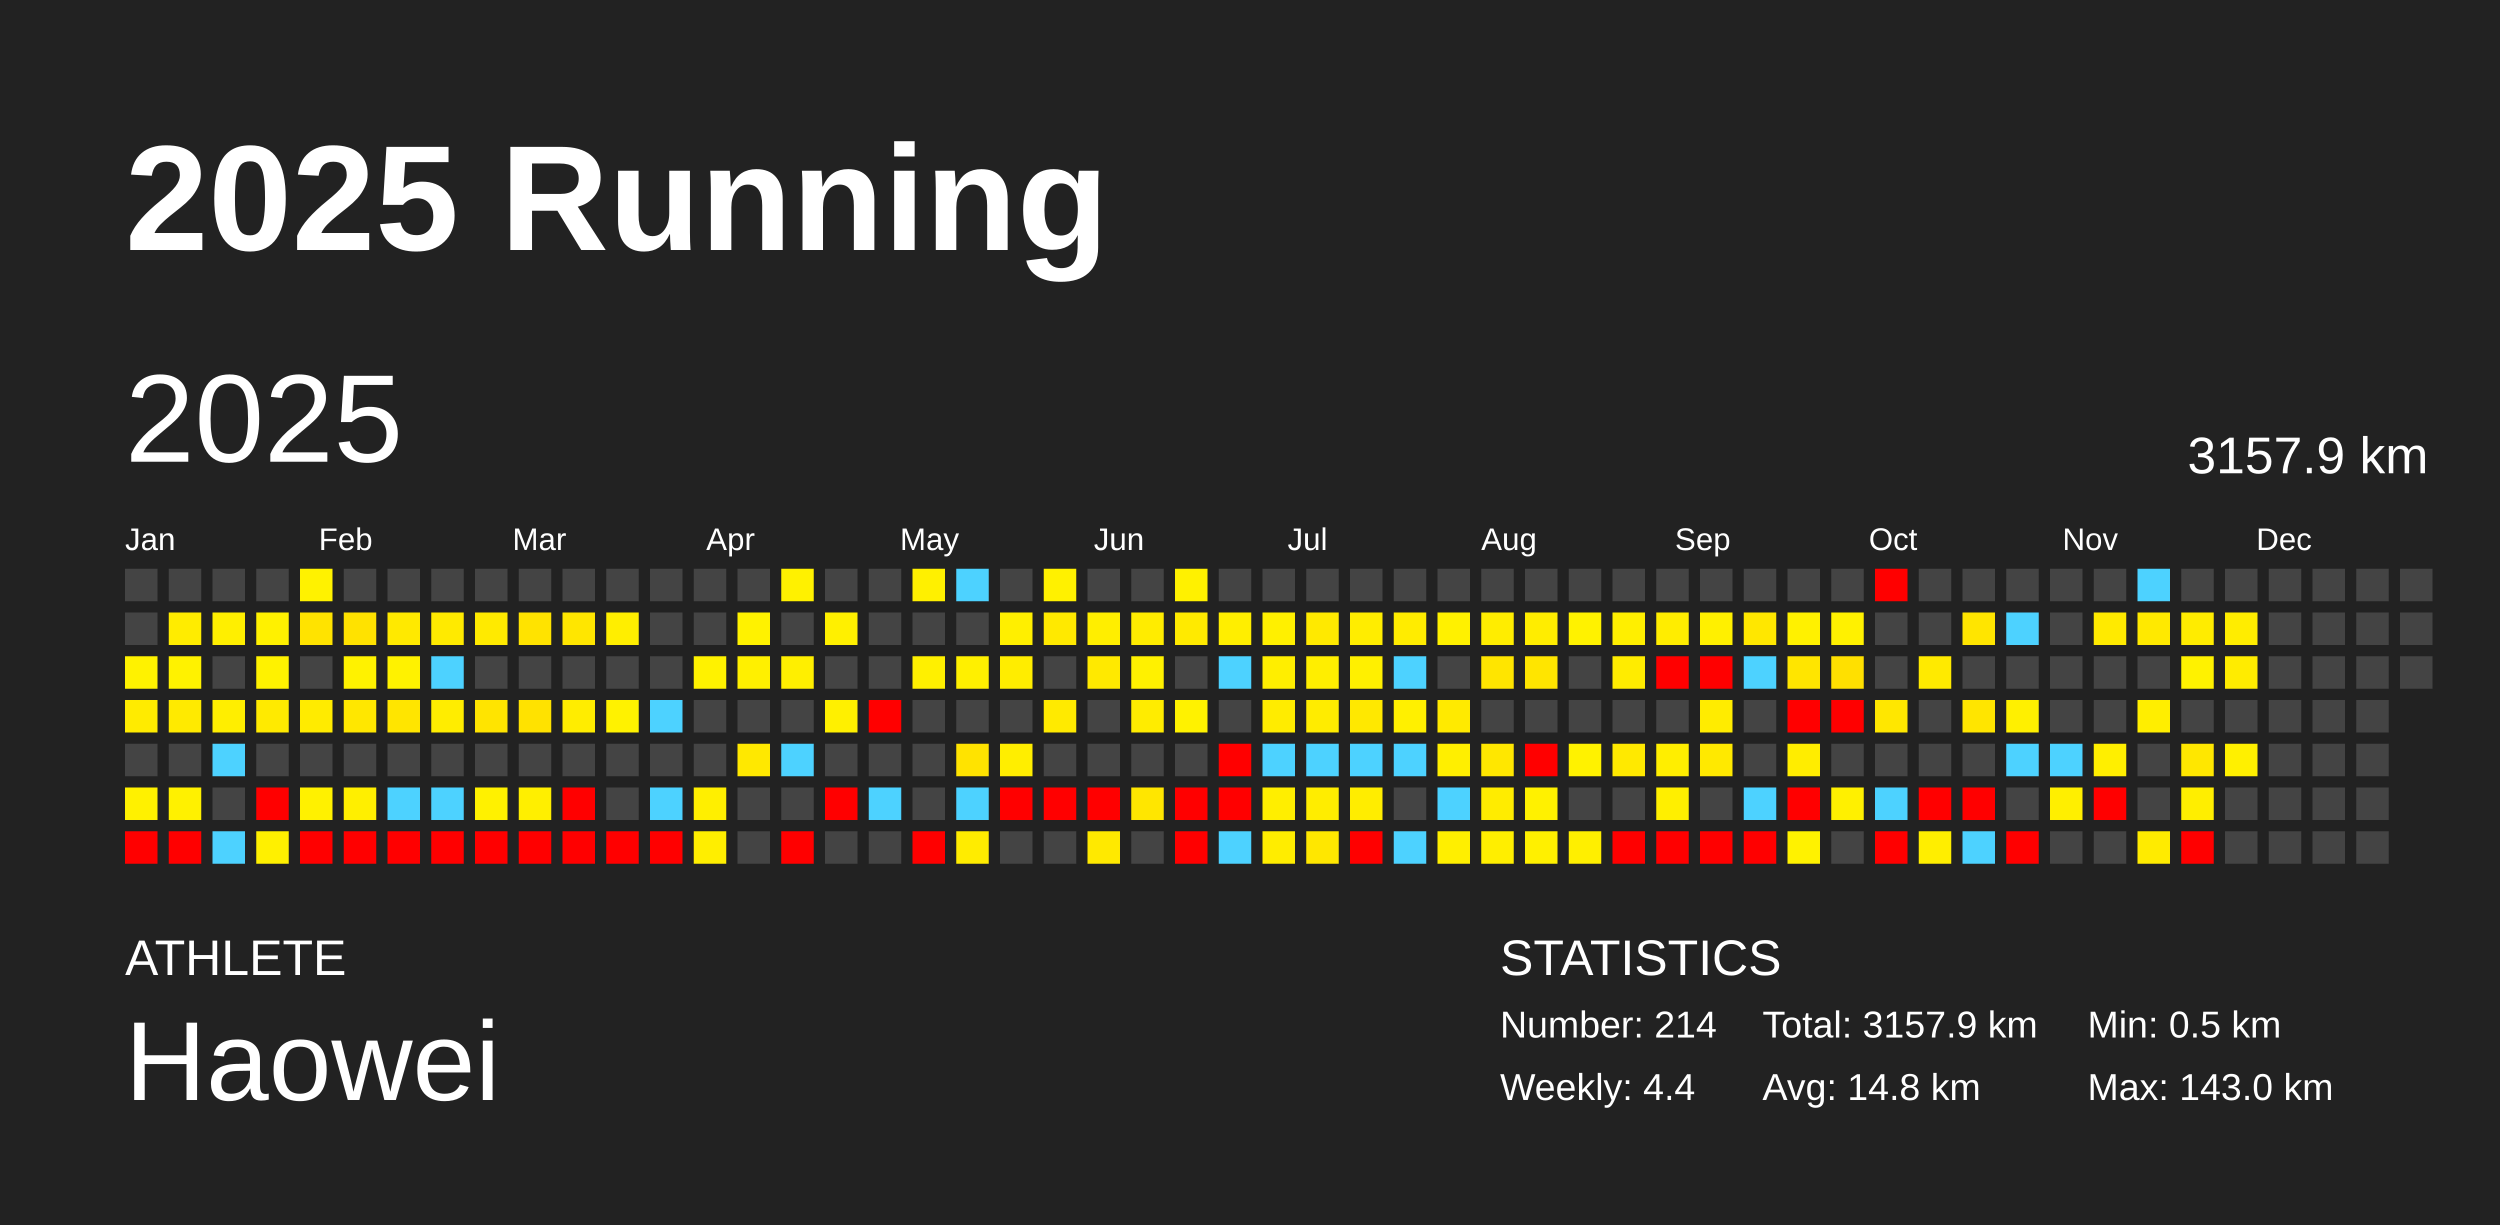
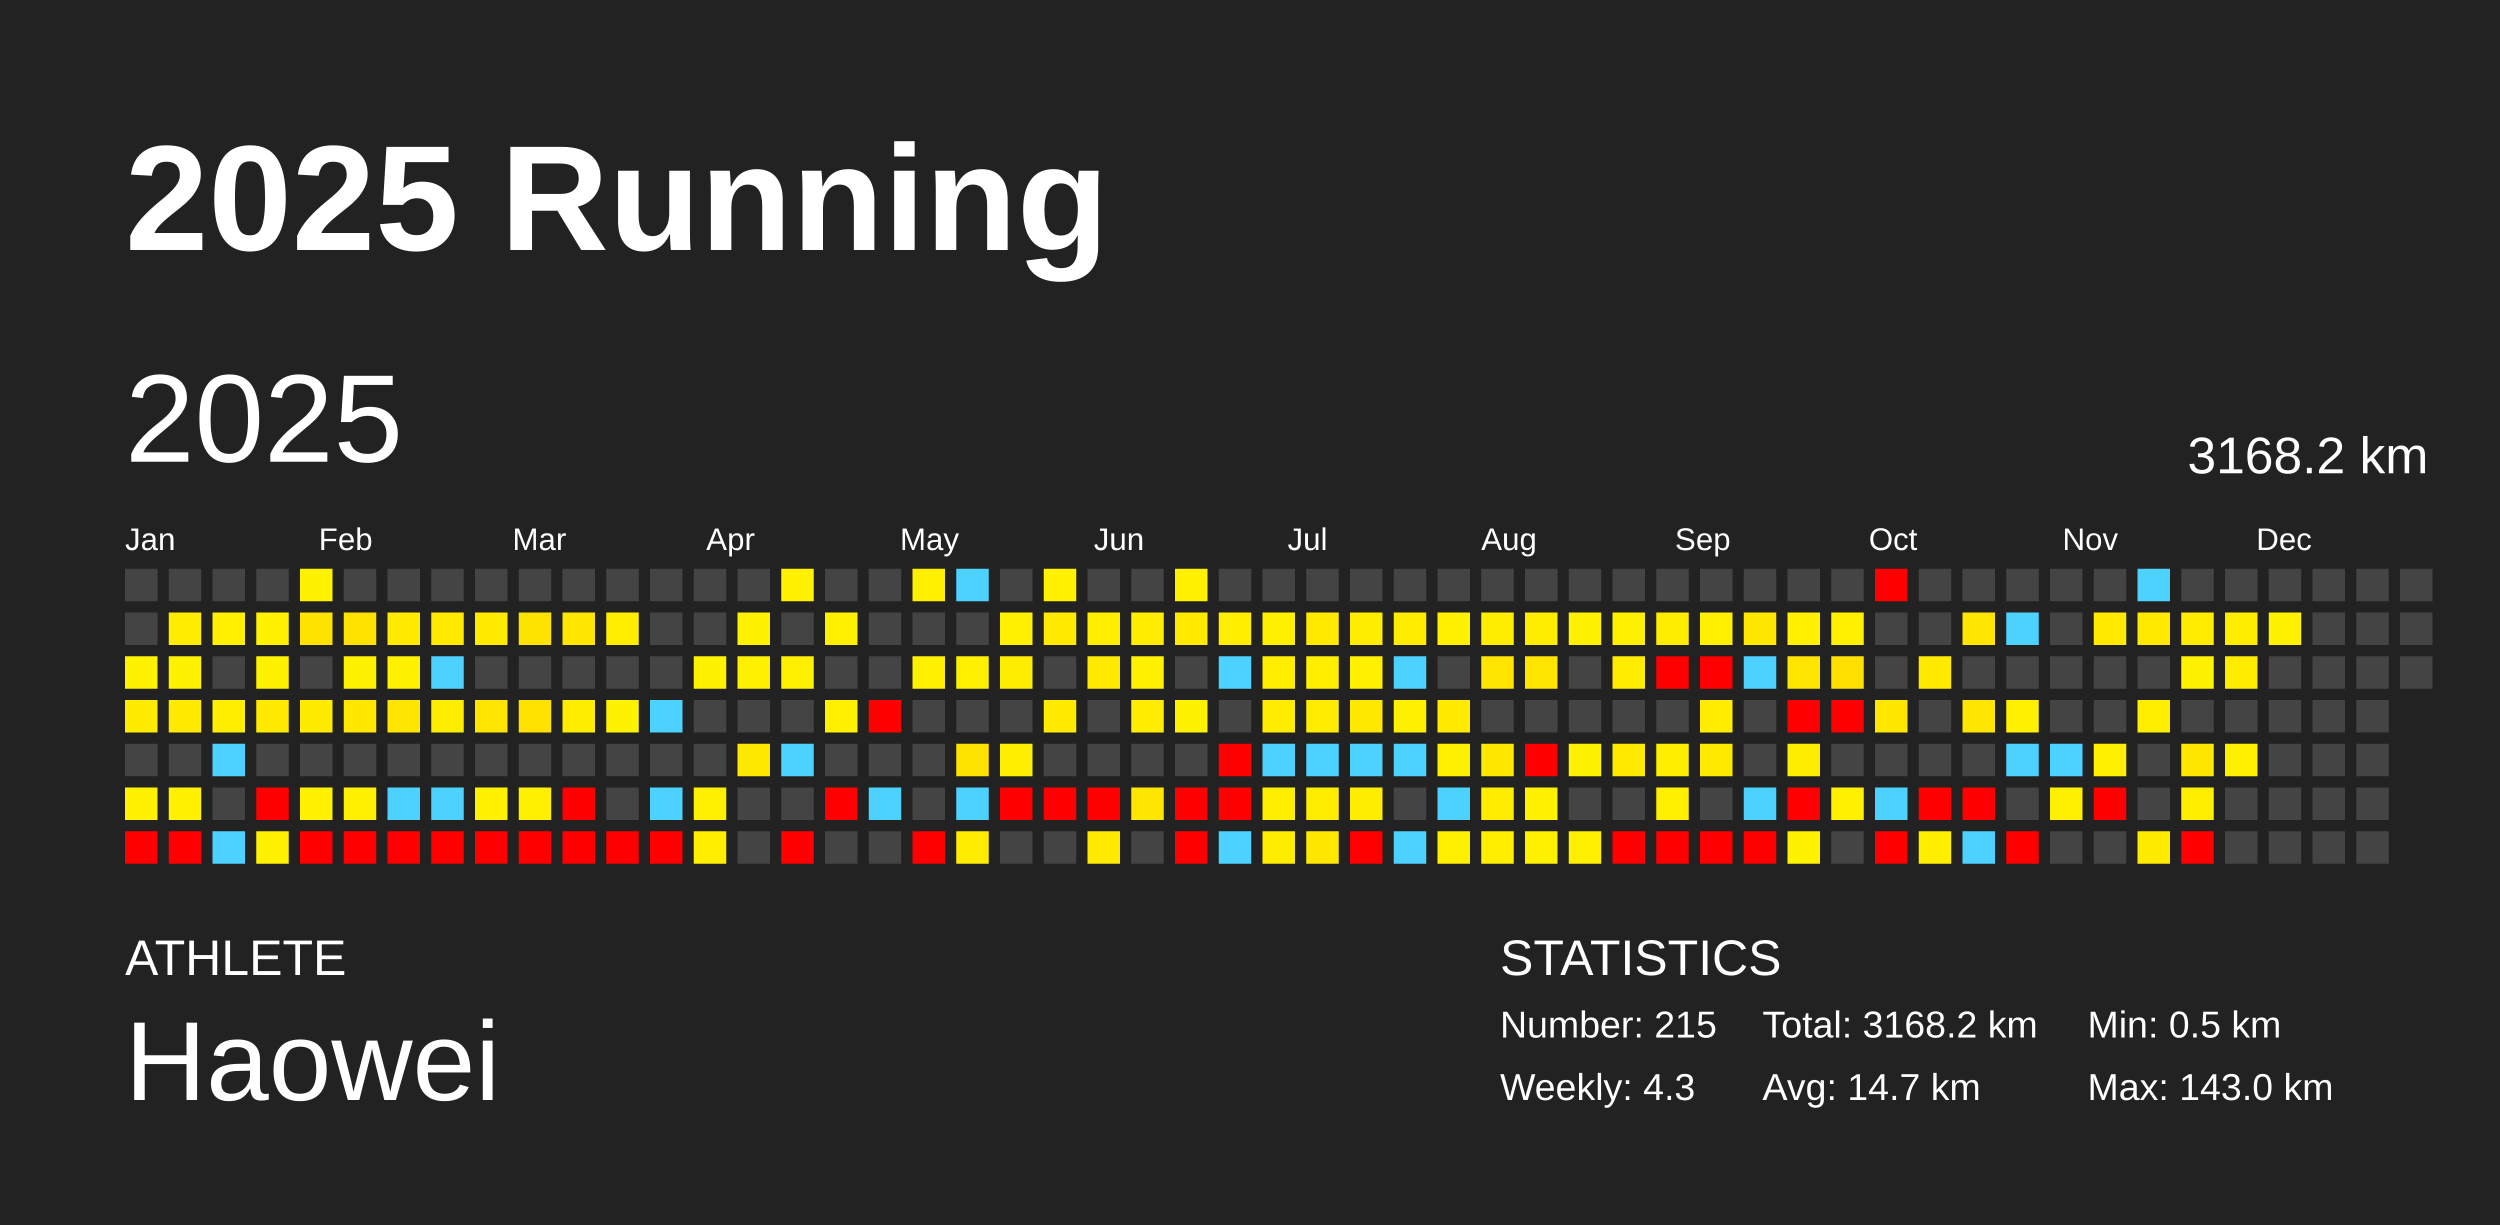
<svg xmlns="http://www.w3.org/2000/svg" baseProfile="full" height="98mm" version="1.1" viewBox="0,0,200,98" width="200mm">
  <defs />
  <rect fill="#222222" height="98" width="200" x="0" y="0" />
  <text fill="#FFFFFF" style="font-size:12px; font-family:Arial; font-weight:bold;" x="10" y="20">2025 Running</text>
  <text fill="#FFFFFF" style="font-size:4px; font-family:Arial" x="10" y="78">ATHLETE</text>
  <text fill="#FFFFFF" style="font-size:9px; font-family:Arial" x="10" y="88">Haowei</text>
  <text fill="#FFFFFF" style="font-size:4px; font-family:Arial" x="120" y="78">STATISTICS</text>
-   <text fill="#FFFFFF" style="font-size:3px; font-family:Arial" x="120" y="83">Number: 214</text>
-   <text fill="#FFFFFF" style="font-size:3px; font-family:Arial" x="120" y="88">Weekly: 4.4</text>
-   <text fill="#FFFFFF" style="font-size:3px; font-family:Arial" x="141" y="83">Total: 3157.9 km</text>
-   <text fill="#FFFFFF" style="font-size:3px; font-family:Arial" x="141" y="88">Avg: 14.8 km</text>
+   <text fill="#FFFFFF" style="font-size:3px; font-family:Arial" x="120" y="83">Number: 215</text>
+   <text fill="#FFFFFF" style="font-size:3px; font-family:Arial" x="120" y="88">Weekly: 4.3</text>
+   <text fill="#FFFFFF" style="font-size:3px; font-family:Arial" x="141" y="83">Total: 3168.2 km</text>
+   <text fill="#FFFFFF" style="font-size:3px; font-family:Arial" x="141" y="88">Avg: 14.7 km</text>
  <text fill="#FFFFFF" style="font-size:3px; font-family:Arial" x="167" y="83">Min: 0.5 km</text>
  <text fill="#FFFFFF" style="font-size:3px; font-family:Arial" x="167" y="88">Max: 143.0 km</text>
  <text dominant-baseline="hanging" fill="#FFFFFF" style="font-size:10.0px; font-family:Arial;" x="10" y="30">2025</text>
-   <text dominant-baseline="hanging" fill="#FFFFFF" style="font-size:4.125px; font-family:Arial;" x="175" y="35">3157.9 km</text>
+   <text dominant-baseline="hanging" fill="#FFFFFF" style="font-size:4.125px; font-family:Arial;" x="175" y="35">3168.2 km</text>
  <text fill="#FFFFFF" style="font-size:2.5px; font-family:Arial" x="10.0" y="44">Jan</text>
  <text fill="#FFFFFF" style="font-size:2.5px; font-family:Arial" x="25.5" y="44">Feb</text>
  <text fill="#FFFFFF" style="font-size:2.5px; font-family:Arial" x="41.0" y="44">Mar</text>
  <text fill="#FFFFFF" style="font-size:2.5px; font-family:Arial" x="56.5" y="44">Apr</text>
  <text fill="#FFFFFF" style="font-size:2.5px; font-family:Arial" x="72.0" y="44">May</text>
  <text fill="#FFFFFF" style="font-size:2.5px; font-family:Arial" x="87.5" y="44">Jun</text>
  <text fill="#FFFFFF" style="font-size:2.5px; font-family:Arial" x="103.0" y="44">Jul</text>
  <text fill="#FFFFFF" style="font-size:2.5px; font-family:Arial" x="118.5" y="44">Aug</text>
  <text fill="#FFFFFF" style="font-size:2.5px; font-family:Arial" x="134.0" y="44">Sep</text>
  <text fill="#FFFFFF" style="font-size:2.5px; font-family:Arial" x="149.5" y="44">Oct</text>
  <text fill="#FFFFFF" style="font-size:2.5px; font-family:Arial" x="165.0" y="44">Nov</text>
  <text fill="#FFFFFF" style="font-size:2.5px; font-family:Arial" x="180.5" y="44">Dec</text>
  <rect fill="#444444" height="2.6" width="2.6" x="10.0" y="45.5" />
  <rect fill="#444444" height="2.6" width="2.6" x="10.0" y="49.0" />
  <rect fill="#fff200" height="2.6" width="2.6" x="10.0" y="52.5" />
  <rect fill="#ffeb00" height="2.6" width="2.6" x="10.0" y="56.0" />
  <rect fill="#444444" height="2.6" width="2.6" x="10.0" y="59.5" />
  <rect fill="#fff100" height="2.6" width="2.6" x="10.0" y="63.0" />
  <rect fill="red" height="2.6" width="2.6" x="10.0" y="66.5" />
  <rect fill="#444444" height="2.6" width="2.6" x="13.5" y="45.5" />
  <rect fill="#ffec00" height="2.6" width="2.6" x="13.5" y="49.0" />
  <rect fill="#fff200" height="2.6" width="2.6" x="13.5" y="52.5" />
  <rect fill="#ffea00" height="2.6" width="2.6" x="13.5" y="56.0" />
  <rect fill="#444444" height="2.6" width="2.6" x="13.5" y="59.5" />
  <rect fill="#fff100" height="2.6" width="2.6" x="13.5" y="63.0" />
  <rect fill="red" height="2.6" width="2.6" x="13.5" y="66.5" />
  <rect fill="#444444" height="2.6" width="2.6" x="17.0" y="45.5" />
  <rect fill="#ffef00" height="2.6" width="2.6" x="17.0" y="49.0" />
  <rect fill="#444444" height="2.6" width="2.6" x="17.0" y="52.5" />
  <rect fill="#ffee00" height="2.6" width="2.6" x="17.0" y="56.0" />
  <rect fill="#4dd2ff" height="2.6" width="2.6" x="17.0" y="59.5" />
  <rect fill="#444444" height="2.6" width="2.6" x="17.0" y="63.0" />
  <rect fill="#4dd2ff" height="2.6" width="2.6" x="17.0" y="66.5" />
  <rect fill="#444444" height="2.6" width="2.6" x="20.5" y="45.5" />
  <rect fill="#fff100" height="2.6" width="2.6" x="20.5" y="49.0" />
  <rect fill="#fff200" height="2.6" width="2.6" x="20.5" y="52.5" />
  <rect fill="#ffea00" height="2.6" width="2.6" x="20.5" y="56.0" />
  <rect fill="#444444" height="2.6" width="2.6" x="20.5" y="59.5" />
  <rect fill="red" height="2.6" width="2.6" x="20.5" y="63.0" />
  <rect fill="#fff000" height="2.6" width="2.6" x="20.5" y="66.5" />
  <rect fill="#fff200" height="2.6" width="2.6" x="24.0" y="45.5" />
  <rect fill="#ffe300" height="2.6" width="2.6" x="24.0" y="49.0" />
  <rect fill="#444444" height="2.6" width="2.6" x="24.0" y="52.5" />
  <rect fill="#ffeb00" height="2.6" width="2.6" x="24.0" y="56.0" />
  <rect fill="#444444" height="2.6" width="2.6" x="24.0" y="59.5" />
  <rect fill="#fff100" height="2.6" width="2.6" x="24.0" y="63.0" />
  <rect fill="red" height="2.6" width="2.6" x="24.0" y="66.5" />
  <rect fill="#444444" height="2.6" width="2.6" x="27.5" y="45.5" />
  <rect fill="#ffe200" height="2.6" width="2.6" x="27.5" y="49.0" />
  <rect fill="#fff200" height="2.6" width="2.6" x="27.5" y="52.5" />
  <rect fill="#ffe700" height="2.6" width="2.6" x="27.5" y="56.0" />
  <rect fill="#444444" height="2.6" width="2.6" x="27.5" y="59.5" />
  <rect fill="#ffef00" height="2.6" width="2.6" x="27.5" y="63.0" />
  <rect fill="red" height="2.6" width="2.6" x="27.5" y="66.5" />
  <rect fill="#444444" height="2.6" width="2.6" x="31.0" y="45.5" />
  <rect fill="#ffe900" height="2.6" width="2.6" x="31.0" y="49.0" />
  <rect fill="#fff200" height="2.6" width="2.6" x="31.0" y="52.5" />
  <rect fill="#ffe500" height="2.6" width="2.6" x="31.0" y="56.0" />
  <rect fill="#444444" height="2.6" width="2.6" x="31.0" y="59.5" />
  <rect fill="#4dd2ff" height="2.6" width="2.6" x="31.0" y="63.0" />
  <rect fill="red" height="2.6" width="2.6" x="31.0" y="66.5" />
  <rect fill="#444444" height="2.6" width="2.6" x="34.5" y="45.5" />
  <rect fill="#ffea00" height="2.6" width="2.6" x="34.5" y="49.0" />
  <rect fill="#4dd2ff" height="2.6" width="2.6" x="34.5" y="52.5" />
  <rect fill="#ffed00" height="2.6" width="2.6" x="34.5" y="56.0" />
  <rect fill="#444444" height="2.6" width="2.6" x="34.5" y="59.5" />
  <rect fill="#4dd2ff" height="2.6" width="2.6" x="34.5" y="63.0" />
  <rect fill="red" height="2.6" width="2.6" x="34.5" y="66.5" />
  <rect fill="#444444" height="2.6" width="2.6" x="38.0" y="45.5" />
  <rect fill="#ffea00" height="2.6" width="2.6" x="38.0" y="49.0" />
  <rect fill="#444444" height="2.6" width="2.6" x="38.0" y="52.5" />
  <rect fill="#ffe400" height="2.6" width="2.6" x="38.0" y="56.0" />
  <rect fill="#444444" height="2.6" width="2.6" x="38.0" y="59.5" />
  <rect fill="#fff100" height="2.6" width="2.6" x="38.0" y="63.0" />
  <rect fill="red" height="2.6" width="2.6" x="38.0" y="66.5" />
  <rect fill="#444444" height="2.6" width="2.6" x="41.5" y="45.5" />
  <rect fill="#ffe300" height="2.6" width="2.6" x="41.5" y="49.0" />
  <rect fill="#444444" height="2.6" width="2.6" x="41.5" y="52.5" />
  <rect fill="#ffe200" height="2.6" width="2.6" x="41.5" y="56.0" />
  <rect fill="#444444" height="2.6" width="2.6" x="41.5" y="59.5" />
  <rect fill="#ffef00" height="2.6" width="2.6" x="41.5" y="63.0" />
  <rect fill="red" height="2.6" width="2.6" x="41.5" y="66.5" />
  <rect fill="#444444" height="2.6" width="2.6" x="45.0" y="45.5" />
  <rect fill="#ffe600" height="2.6" width="2.6" x="45.0" y="49.0" />
  <rect fill="#444444" height="2.6" width="2.6" x="45.0" y="52.5" />
  <rect fill="#ffed00" height="2.6" width="2.6" x="45.0" y="56.0" />
  <rect fill="#444444" height="2.6" width="2.6" x="45.0" y="59.5" />
  <rect fill="red" height="2.6" width="2.6" x="45.0" y="63.0" />
  <rect fill="red" height="2.6" width="2.6" x="45.0" y="66.5" />
  <rect fill="#444444" height="2.6" width="2.6" x="48.5" y="45.5" />
  <rect fill="#ffee00" height="2.6" width="2.6" x="48.5" y="49.0" />
  <rect fill="#444444" height="2.6" width="2.6" x="48.5" y="52.5" />
  <rect fill="#fff200" height="2.6" width="2.6" x="48.5" y="56.0" />
  <rect fill="#444444" height="2.6" width="2.6" x="48.5" y="59.5" />
  <rect fill="#444444" height="2.6" width="2.6" x="48.5" y="63.0" />
  <rect fill="red" height="2.6" width="2.6" x="48.5" y="66.5" />
  <rect fill="#444444" height="2.6" width="2.6" x="52.0" y="45.5" />
  <rect fill="#444444" height="2.6" width="2.6" x="52.0" y="49.0" />
  <rect fill="#444444" height="2.6" width="2.6" x="52.0" y="52.5" />
  <rect fill="#4dd2ff" height="2.6" width="2.6" x="52.0" y="56.0" />
  <rect fill="#444444" height="2.6" width="2.6" x="52.0" y="59.5" />
  <rect fill="#4dd2ff" height="2.6" width="2.6" x="52.0" y="63.0" />
  <rect fill="red" height="2.6" width="2.6" x="52.0" y="66.5" />
  <rect fill="#444444" height="2.6" width="2.6" x="55.5" y="45.5" />
  <rect fill="#444444" height="2.6" width="2.6" x="55.5" y="49.0" />
  <rect fill="#fff200" height="2.6" width="2.6" x="55.5" y="52.5" />
  <rect fill="#444444" height="2.6" width="2.6" x="55.5" y="56.0" />
  <rect fill="#444444" height="2.6" width="2.6" x="55.5" y="59.5" />
  <rect fill="#ffef00" height="2.6" width="2.6" x="55.5" y="63.0" />
  <rect fill="#ffee00" height="2.6" width="2.6" x="55.5" y="66.5" />
  <rect fill="#444444" height="2.6" width="2.6" x="59.0" y="45.5" />
  <rect fill="#fff200" height="2.6" width="2.6" x="59.0" y="49.0" />
  <rect fill="#fff000" height="2.6" width="2.6" x="59.0" y="52.5" />
  <rect fill="#444444" height="2.6" width="2.6" x="59.0" y="56.0" />
  <rect fill="#ffe800" height="2.6" width="2.6" x="59.0" y="59.5" />
  <rect fill="#444444" height="2.6" width="2.6" x="59.0" y="63.0" />
  <rect fill="#444444" height="2.6" width="2.6" x="59.0" y="66.5" />
  <rect fill="#fff100" height="2.6" width="2.6" x="62.5" y="45.5" />
  <rect fill="#444444" height="2.6" width="2.6" x="62.5" y="49.0" />
  <rect fill="#ffef00" height="2.6" width="2.6" x="62.5" y="52.5" />
  <rect fill="#444444" height="2.6" width="2.6" x="62.5" y="56.0" />
  <rect fill="#4dd2ff" height="2.6" width="2.6" x="62.5" y="59.5" />
  <rect fill="#444444" height="2.6" width="2.6" x="62.5" y="63.0" />
  <rect fill="red" height="2.6" width="2.6" x="62.5" y="66.5" />
  <rect fill="#444444" height="2.6" width="2.6" x="66.0" y="45.5" />
  <rect fill="#fff000" height="2.6" width="2.6" x="66.0" y="49.0" />
  <rect fill="#444444" height="2.6" width="2.6" x="66.0" y="52.5" />
  <rect fill="#fff000" height="2.6" width="2.6" x="66.0" y="56.0" />
  <rect fill="#444444" height="2.6" width="2.6" x="66.0" y="59.5" />
  <rect fill="red" height="2.6" width="2.6" x="66.0" y="63.0" />
  <rect fill="#444444" height="2.6" width="2.6" x="66.0" y="66.5" />
  <rect fill="#444444" height="2.6" width="2.6" x="69.5" y="45.5" />
  <rect fill="#444444" height="2.6" width="2.6" x="69.5" y="49.0" />
  <rect fill="#444444" height="2.6" width="2.6" x="69.5" y="52.5" />
  <rect fill="red" height="2.6" width="2.6" x="69.5" y="56.0" />
  <rect fill="#444444" height="2.6" width="2.6" x="69.5" y="59.5" />
  <rect fill="#4dd2ff" height="2.6" width="2.6" x="69.5" y="63.0" />
  <rect fill="#444444" height="2.6" width="2.6" x="69.5" y="66.5" />
  <rect fill="#fff000" height="2.6" width="2.6" x="73.0" y="45.5" />
  <rect fill="#444444" height="2.6" width="2.6" x="73.0" y="49.0" />
  <rect fill="#fff000" height="2.6" width="2.6" x="73.0" y="52.5" />
  <rect fill="#444444" height="2.6" width="2.6" x="73.0" y="56.0" />
  <rect fill="#444444" height="2.6" width="2.6" x="73.0" y="59.5" />
  <rect fill="#444444" height="2.6" width="2.6" x="73.0" y="63.0" />
  <rect fill="red" height="2.6" width="2.6" x="73.0" y="66.5" />
  <rect fill="#4dd2ff" height="2.6" width="2.6" x="76.5" y="45.5" />
  <rect fill="#444444" height="2.6" width="2.6" x="76.5" y="49.0" />
  <rect fill="#fff000" height="2.6" width="2.6" x="76.5" y="52.5" />
  <rect fill="#444444" height="2.6" width="2.6" x="76.5" y="56.0" />
  <rect fill="#ffe300" height="2.6" width="2.6" x="76.5" y="59.5" />
  <rect fill="#4dd2ff" height="2.6" width="2.6" x="76.5" y="63.0" />
  <rect fill="#ffec00" height="2.6" width="2.6" x="76.5" y="66.5" />
  <rect fill="#444444" height="2.6" width="2.6" x="80.0" y="45.5" />
  <rect fill="#ffef00" height="2.6" width="2.6" x="80.0" y="49.0" />
  <rect fill="#ffed00" height="2.6" width="2.6" x="80.0" y="52.5" />
  <rect fill="#444444" height="2.6" width="2.6" x="80.0" y="56.0" />
  <rect fill="#ffee00" height="2.6" width="2.6" x="80.0" y="59.5" />
  <rect fill="red" height="2.6" width="2.6" x="80.0" y="63.0" />
  <rect fill="#444444" height="2.6" width="2.6" x="80.0" y="66.5" />
  <rect fill="#fff100" height="2.6" width="2.6" x="83.5" y="45.5" />
  <rect fill="#ffe900" height="2.6" width="2.6" x="83.5" y="49.0" />
  <rect fill="#444444" height="2.6" width="2.6" x="83.5" y="52.5" />
  <rect fill="#ffea00" height="2.6" width="2.6" x="83.5" y="56.0" />
  <rect fill="#444444" height="2.6" width="2.6" x="83.5" y="59.5" />
  <rect fill="red" height="2.6" width="2.6" x="83.5" y="63.0" />
  <rect fill="#444444" height="2.6" width="2.6" x="83.5" y="66.5" />
  <rect fill="#444444" height="2.6" width="2.6" x="87.0" y="45.5" />
  <rect fill="#ffee00" height="2.6" width="2.6" x="87.0" y="49.0" />
  <rect fill="#ffe900" height="2.6" width="2.6" x="87.0" y="52.5" />
  <rect fill="#444444" height="2.6" width="2.6" x="87.0" y="56.0" />
  <rect fill="#444444" height="2.6" width="2.6" x="87.0" y="59.5" />
  <rect fill="red" height="2.6" width="2.6" x="87.0" y="63.0" />
  <rect fill="#ffe900" height="2.6" width="2.6" x="87.0" y="66.5" />
  <rect fill="#444444" height="2.6" width="2.6" x="90.5" y="45.5" />
  <rect fill="#ffec00" height="2.6" width="2.6" x="90.5" y="49.0" />
  <rect fill="#fff100" height="2.6" width="2.6" x="90.5" y="52.5" />
  <rect fill="#ffec00" height="2.6" width="2.6" x="90.5" y="56.0" />
  <rect fill="#444444" height="2.6" width="2.6" x="90.5" y="59.5" />
  <rect fill="#ffe600" height="2.6" width="2.6" x="90.5" y="63.0" />
  <rect fill="#444444" height="2.6" width="2.6" x="90.5" y="66.5" />
  <rect fill="#fff100" height="2.6" width="2.6" x="94.0" y="45.5" />
  <rect fill="#ffea00" height="2.6" width="2.6" x="94.0" y="49.0" />
  <rect fill="#444444" height="2.6" width="2.6" x="94.0" y="52.5" />
  <rect fill="#fff200" height="2.6" width="2.6" x="94.0" y="56.0" />
  <rect fill="#444444" height="2.6" width="2.6" x="94.0" y="59.5" />
  <rect fill="red" height="2.6" width="2.6" x="94.0" y="63.0" />
  <rect fill="red" height="2.6" width="2.6" x="94.0" y="66.5" />
  <rect fill="#444444" height="2.6" width="2.6" x="97.5" y="45.5" />
  <rect fill="#ffee00" height="2.6" width="2.6" x="97.5" y="49.0" />
  <rect fill="#4dd2ff" height="2.6" width="2.6" x="97.5" y="52.5" />
  <rect fill="#444444" height="2.6" width="2.6" x="97.5" y="56.0" />
  <rect fill="red" height="2.6" width="2.6" x="97.5" y="59.5" />
  <rect fill="red" height="2.6" width="2.6" x="97.5" y="63.0" />
  <rect fill="#4dd2ff" height="2.6" width="2.6" x="97.5" y="66.5" />
  <rect fill="#444444" height="2.6" width="2.6" x="101.0" y="45.5" />
  <rect fill="#fff000" height="2.6" width="2.6" x="101.0" y="49.0" />
  <rect fill="#ffee00" height="2.6" width="2.6" x="101.0" y="52.5" />
  <rect fill="#ffec00" height="2.6" width="2.6" x="101.0" y="56.0" />
  <rect fill="#4dd2ff" height="2.6" width="2.6" x="101.0" y="59.5" />
  <rect fill="#ffee00" height="2.6" width="2.6" x="101.0" y="63.0" />
  <rect fill="#ffed00" height="2.6" width="2.6" x="101.0" y="66.5" />
  <rect fill="#444444" height="2.6" width="2.6" x="104.5" y="45.5" />
  <rect fill="#ffe900" height="2.6" width="2.6" x="104.5" y="49.0" />
  <rect fill="#ffee00" height="2.6" width="2.6" x="104.5" y="52.5" />
  <rect fill="#ffec00" height="2.6" width="2.6" x="104.5" y="56.0" />
  <rect fill="#4dd2ff" height="2.6" width="2.6" x="104.5" y="59.5" />
  <rect fill="#ffed00" height="2.6" width="2.6" x="104.5" y="63.0" />
  <rect fill="#ffe700" height="2.6" width="2.6" x="104.5" y="66.5" />
  <rect fill="#444444" height="2.6" width="2.6" x="108.0" y="45.5" />
  <rect fill="#ffed00" height="2.6" width="2.6" x="108.0" y="49.0" />
  <rect fill="#fff000" height="2.6" width="2.6" x="108.0" y="52.5" />
  <rect fill="#ffe800" height="2.6" width="2.6" x="108.0" y="56.0" />
  <rect fill="#4dd2ff" height="2.6" width="2.6" x="108.0" y="59.5" />
  <rect fill="#ffed00" height="2.6" width="2.6" x="108.0" y="63.0" />
  <rect fill="red" height="2.6" width="2.6" x="108.0" y="66.5" />
  <rect fill="#444444" height="2.6" width="2.6" x="111.5" y="45.5" />
  <rect fill="#ffec00" height="2.6" width="2.6" x="111.5" y="49.0" />
  <rect fill="#4dd2ff" height="2.6" width="2.6" x="111.5" y="52.5" />
  <rect fill="#fff000" height="2.6" width="2.6" x="111.5" y="56.0" />
  <rect fill="#4dd2ff" height="2.6" width="2.6" x="111.5" y="59.5" />
  <rect fill="#444444" height="2.6" width="2.6" x="111.5" y="63.0" />
  <rect fill="#4dd2ff" height="2.6" width="2.6" x="111.5" y="66.5" />
  <rect fill="#444444" height="2.6" width="2.6" x="115.0" y="45.5" />
  <rect fill="#fff100" height="2.6" width="2.6" x="115.0" y="49.0" />
  <rect fill="#444444" height="2.6" width="2.6" x="115.0" y="52.5" />
  <rect fill="#ffea00" height="2.6" width="2.6" x="115.0" y="56.0" />
  <rect fill="#ffef00" height="2.6" width="2.6" x="115.0" y="59.5" />
  <rect fill="#4dd2ff" height="2.6" width="2.6" x="115.0" y="63.0" />
  <rect fill="#ffef00" height="2.6" width="2.6" x="115.0" y="66.5" />
  <rect fill="#444444" height="2.6" width="2.6" x="118.5" y="45.5" />
  <rect fill="#ffed00" height="2.6" width="2.6" x="118.5" y="49.0" />
  <rect fill="#ffe500" height="2.6" width="2.6" x="118.5" y="52.5" />
  <rect fill="#444444" height="2.6" width="2.6" x="118.5" y="56.0" />
  <rect fill="#ffe700" height="2.6" width="2.6" x="118.5" y="59.5" />
  <rect fill="#ffec00" height="2.6" width="2.6" x="118.5" y="63.0" />
  <rect fill="#ffee00" height="2.6" width="2.6" x="118.5" y="66.5" />
  <rect fill="#444444" height="2.6" width="2.6" x="122.0" y="45.5" />
  <rect fill="#ffed00" height="2.6" width="2.6" x="122.0" y="49.0" />
  <rect fill="#ffe500" height="2.6" width="2.6" x="122.0" y="52.5" />
  <rect fill="#444444" height="2.6" width="2.6" x="122.0" y="56.0" />
  <rect fill="red" height="2.6" width="2.6" x="122.0" y="59.5" />
  <rect fill="#fff100" height="2.6" width="2.6" x="122.0" y="63.0" />
  <rect fill="#fff000" height="2.6" width="2.6" x="122.0" y="66.5" />
  <rect fill="#444444" height="2.6" width="2.6" x="125.5" y="45.5" />
  <rect fill="#fff200" height="2.6" width="2.6" x="125.5" y="49.0" />
  <rect fill="#444444" height="2.6" width="2.6" x="125.5" y="52.5" />
  <rect fill="#444444" height="2.6" width="2.6" x="125.5" y="56.0" />
  <rect fill="#fff200" height="2.6" width="2.6" x="125.5" y="59.5" />
  <rect fill="#444444" height="2.6" width="2.6" x="125.5" y="63.0" />
  <rect fill="#ffef00" height="2.6" width="2.6" x="125.5" y="66.5" />
  <rect fill="#444444" height="2.6" width="2.6" x="129.0" y="45.5" />
  <rect fill="#ffef00" height="2.6" width="2.6" x="129.0" y="49.0" />
  <rect fill="#ffec00" height="2.6" width="2.6" x="129.0" y="52.5" />
  <rect fill="#444444" height="2.6" width="2.6" x="129.0" y="56.0" />
  <rect fill="#ffe900" height="2.6" width="2.6" x="129.0" y="59.5" />
  <rect fill="#444444" height="2.6" width="2.6" x="129.0" y="63.0" />
  <rect fill="red" height="2.6" width="2.6" x="129.0" y="66.5" />
  <rect fill="#444444" height="2.6" width="2.6" x="132.5" y="45.5" />
  <rect fill="#ffed00" height="2.6" width="2.6" x="132.5" y="49.0" />
  <rect fill="red" height="2.6" width="2.6" x="132.5" y="52.5" />
  <rect fill="#444444" height="2.6" width="2.6" x="132.5" y="56.0" />
  <rect fill="#ffee00" height="2.6" width="2.6" x="132.5" y="59.5" />
  <rect fill="#ffef00" height="2.6" width="2.6" x="132.5" y="63.0" />
  <rect fill="red" height="2.6" width="2.6" x="132.5" y="66.5" />
  <rect fill="#444444" height="2.6" width="2.6" x="136.0" y="45.5" />
  <rect fill="#fff000" height="2.6" width="2.6" x="136.0" y="49.0" />
  <rect fill="red" height="2.6" width="2.6" x="136.0" y="52.5" />
  <rect fill="#ffec00" height="2.6" width="2.6" x="136.0" y="56.0" />
  <rect fill="#ffe900" height="2.6" width="2.6" x="136.0" y="59.5" />
  <rect fill="#444444" height="2.6" width="2.6" x="136.0" y="63.0" />
  <rect fill="red" height="2.6" width="2.6" x="136.0" y="66.5" />
  <rect fill="#444444" height="2.6" width="2.6" x="139.5" y="45.5" />
  <rect fill="#ffe700" height="2.6" width="2.6" x="139.5" y="49.0" />
  <rect fill="#4dd2ff" height="2.6" width="2.6" x="139.5" y="52.5" />
  <rect fill="#444444" height="2.6" width="2.6" x="139.5" y="56.0" />
  <rect fill="#444444" height="2.6" width="2.6" x="139.5" y="59.5" />
  <rect fill="#4dd2ff" height="2.6" width="2.6" x="139.5" y="63.0" />
  <rect fill="red" height="2.6" width="2.6" x="139.5" y="66.5" />
  <rect fill="#444444" height="2.6" width="2.6" x="143.0" y="45.5" />
  <rect fill="#fff100" height="2.6" width="2.6" x="143.0" y="49.0" />
  <rect fill="#ffe500" height="2.6" width="2.6" x="143.0" y="52.5" />
  <rect fill="red" height="2.6" width="2.6" x="143.0" y="56.0" />
  <rect fill="#ffed00" height="2.6" width="2.6" x="143.0" y="59.5" />
  <rect fill="red" height="2.6" width="2.6" x="143.0" y="63.0" />
  <rect fill="#fff200" height="2.6" width="2.6" x="143.0" y="66.5" />
  <rect fill="#444444" height="2.6" width="2.6" x="146.5" y="45.5" />
  <rect fill="#fff100" height="2.6" width="2.6" x="146.5" y="49.0" />
  <rect fill="#ffe000" height="2.6" width="2.6" x="146.5" y="52.5" />
  <rect fill="red" height="2.6" width="2.6" x="146.5" y="56.0" />
  <rect fill="#444444" height="2.6" width="2.6" x="146.5" y="59.5" />
  <rect fill="#fff000" height="2.6" width="2.6" x="146.5" y="63.0" />
  <rect fill="#444444" height="2.6" width="2.6" x="146.5" y="66.5" />
  <rect fill="red" height="2.6" width="2.6" x="150.0" y="45.5" />
  <rect fill="#444444" height="2.6" width="2.6" x="150.0" y="49.0" />
  <rect fill="#444444" height="2.6" width="2.6" x="150.0" y="52.5" />
  <rect fill="#ffe700" height="2.6" width="2.6" x="150.0" y="56.0" />
  <rect fill="#444444" height="2.6" width="2.6" x="150.0" y="59.5" />
  <rect fill="#4dd2ff" height="2.6" width="2.6" x="150.0" y="63.0" />
  <rect fill="red" height="2.6" width="2.6" x="150.0" y="66.5" />
  <rect fill="#444444" height="2.6" width="2.6" x="153.5" y="45.5" />
  <rect fill="#444444" height="2.6" width="2.6" x="153.5" y="49.0" />
  <rect fill="#ffea00" height="2.6" width="2.6" x="153.5" y="52.5" />
  <rect fill="#444444" height="2.6" width="2.6" x="153.5" y="56.0" />
  <rect fill="#444444" height="2.6" width="2.6" x="153.5" y="59.5" />
  <rect fill="red" height="2.6" width="2.6" x="153.5" y="63.0" />
  <rect fill="#ffee00" height="2.6" width="2.6" x="153.5" y="66.5" />
  <rect fill="#444444" height="2.6" width="2.6" x="157.0" y="45.5" />
  <rect fill="#ffe500" height="2.6" width="2.6" x="157.0" y="49.0" />
  <rect fill="#444444" height="2.6" width="2.6" x="157.0" y="52.5" />
  <rect fill="#ffe500" height="2.6" width="2.6" x="157.0" y="56.0" />
  <rect fill="#444444" height="2.6" width="2.6" x="157.0" y="59.5" />
  <rect fill="red" height="2.6" width="2.6" x="157.0" y="63.0" />
  <rect fill="#4dd2ff" height="2.6" width="2.6" x="157.0" y="66.5" />
  <rect fill="#444444" height="2.6" width="2.6" x="160.5" y="45.5" />
  <rect fill="#4dd2ff" height="2.6" width="2.6" x="160.5" y="49.0" />
  <rect fill="#444444" height="2.6" width="2.6" x="160.5" y="52.5" />
  <rect fill="#fff000" height="2.6" width="2.6" x="160.5" y="56.0" />
  <rect fill="#4dd2ff" height="2.6" width="2.6" x="160.5" y="59.5" />
  <rect fill="#444444" height="2.6" width="2.6" x="160.5" y="63.0" />
  <rect fill="red" height="2.6" width="2.6" x="160.5" y="66.5" />
  <rect fill="#444444" height="2.6" width="2.6" x="164.0" y="45.5" />
  <rect fill="#444444" height="2.6" width="2.6" x="164.0" y="49.0" />
  <rect fill="#444444" height="2.6" width="2.6" x="164.0" y="52.5" />
  <rect fill="#444444" height="2.6" width="2.6" x="164.0" y="56.0" />
  <rect fill="#4dd2ff" height="2.6" width="2.6" x="164.0" y="59.5" />
  <rect fill="#ffef00" height="2.6" width="2.6" x="164.0" y="63.0" />
  <rect fill="#444444" height="2.6" width="2.6" x="164.0" y="66.5" />
  <rect fill="#444444" height="2.6" width="2.6" x="167.5" y="45.5" />
  <rect fill="#ffea00" height="2.6" width="2.6" x="167.5" y="49.0" />
  <rect fill="#444444" height="2.6" width="2.6" x="167.5" y="52.5" />
  <rect fill="#444444" height="2.6" width="2.6" x="167.5" y="56.0" />
  <rect fill="#ffef00" height="2.6" width="2.6" x="167.5" y="59.5" />
  <rect fill="red" height="2.6" width="2.6" x="167.5" y="63.0" />
  <rect fill="#444444" height="2.6" width="2.6" x="167.5" y="66.5" />
  <rect fill="#4dd2ff" height="2.6" width="2.6" x="171.0" y="45.5" />
  <rect fill="#ffe900" height="2.6" width="2.6" x="171.0" y="49.0" />
  <rect fill="#444444" height="2.6" width="2.6" x="171.0" y="52.5" />
  <rect fill="#ffee00" height="2.6" width="2.6" x="171.0" y="56.0" />
  <rect fill="#444444" height="2.6" width="2.6" x="171.0" y="59.5" />
  <rect fill="#444444" height="2.6" width="2.6" x="171.0" y="63.0" />
  <rect fill="#ffeb00" height="2.6" width="2.6" x="171.0" y="66.5" />
  <rect fill="#444444" height="2.6" width="2.6" x="174.5" y="45.5" />
  <rect fill="#ffec00" height="2.6" width="2.6" x="174.5" y="49.0" />
  <rect fill="#fff200" height="2.6" width="2.6" x="174.5" y="52.5" />
  <rect fill="#444444" height="2.6" width="2.6" x="174.5" y="56.0" />
  <rect fill="#ffe700" height="2.6" width="2.6" x="174.5" y="59.5" />
  <rect fill="#ffee00" height="2.6" width="2.6" x="174.5" y="63.0" />
  <rect fill="red" height="2.6" width="2.6" x="174.5" y="66.5" />
  <rect fill="#444444" height="2.6" width="2.6" x="178.0" y="45.5" />
  <rect fill="#ffed00" height="2.6" width="2.6" x="178.0" y="49.0" />
  <rect fill="#ffec00" height="2.6" width="2.6" x="178.0" y="52.5" />
  <rect fill="#444444" height="2.6" width="2.6" x="178.0" y="56.0" />
  <rect fill="#fff000" height="2.6" width="2.6" x="178.0" y="59.5" />
  <rect fill="#444444" height="2.6" width="2.6" x="178.0" y="63.0" />
  <rect fill="#444444" height="2.6" width="2.6" x="178.0" y="66.5" />
  <rect fill="#444444" height="2.6" width="2.6" x="181.5" y="45.5" />
-   <rect fill="#444444" height="2.6" width="2.6" x="181.5" y="49.0" />
+   <rect fill="#fff200" height="2.6" width="2.6" x="181.5" y="49.0" />
  <rect fill="#444444" height="2.6" width="2.6" x="181.5" y="52.5" />
  <rect fill="#444444" height="2.6" width="2.6" x="181.5" y="56.0" />
  <rect fill="#444444" height="2.6" width="2.6" x="181.5" y="59.5" />
  <rect fill="#444444" height="2.6" width="2.6" x="181.5" y="63.0" />
  <rect fill="#444444" height="2.6" width="2.6" x="181.5" y="66.5" />
  <rect fill="#444444" height="2.6" width="2.6" x="185.0" y="45.5" />
  <rect fill="#444444" height="2.6" width="2.6" x="185.0" y="49.0" />
  <rect fill="#444444" height="2.6" width="2.6" x="185.0" y="52.5" />
  <rect fill="#444444" height="2.6" width="2.6" x="185.0" y="56.0" />
  <rect fill="#444444" height="2.6" width="2.6" x="185.0" y="59.5" />
  <rect fill="#444444" height="2.6" width="2.6" x="185.0" y="63.0" />
  <rect fill="#444444" height="2.6" width="2.6" x="185.0" y="66.5" />
  <rect fill="#444444" height="2.6" width="2.6" x="188.5" y="45.5" />
  <rect fill="#444444" height="2.6" width="2.6" x="188.5" y="49.0" />
  <rect fill="#444444" height="2.6" width="2.6" x="188.5" y="52.5" />
  <rect fill="#444444" height="2.6" width="2.6" x="188.5" y="56.0" />
  <rect fill="#444444" height="2.6" width="2.6" x="188.5" y="59.5" />
  <rect fill="#444444" height="2.6" width="2.6" x="188.5" y="63.0" />
  <rect fill="#444444" height="2.6" width="2.6" x="188.5" y="66.5" />
  <rect fill="#444444" height="2.6" width="2.6" x="192.0" y="45.5" />
  <rect fill="#444444" height="2.6" width="2.6" x="192.0" y="49.0" />
  <rect fill="#444444" height="2.6" width="2.6" x="192.0" y="52.5" />
</svg>
